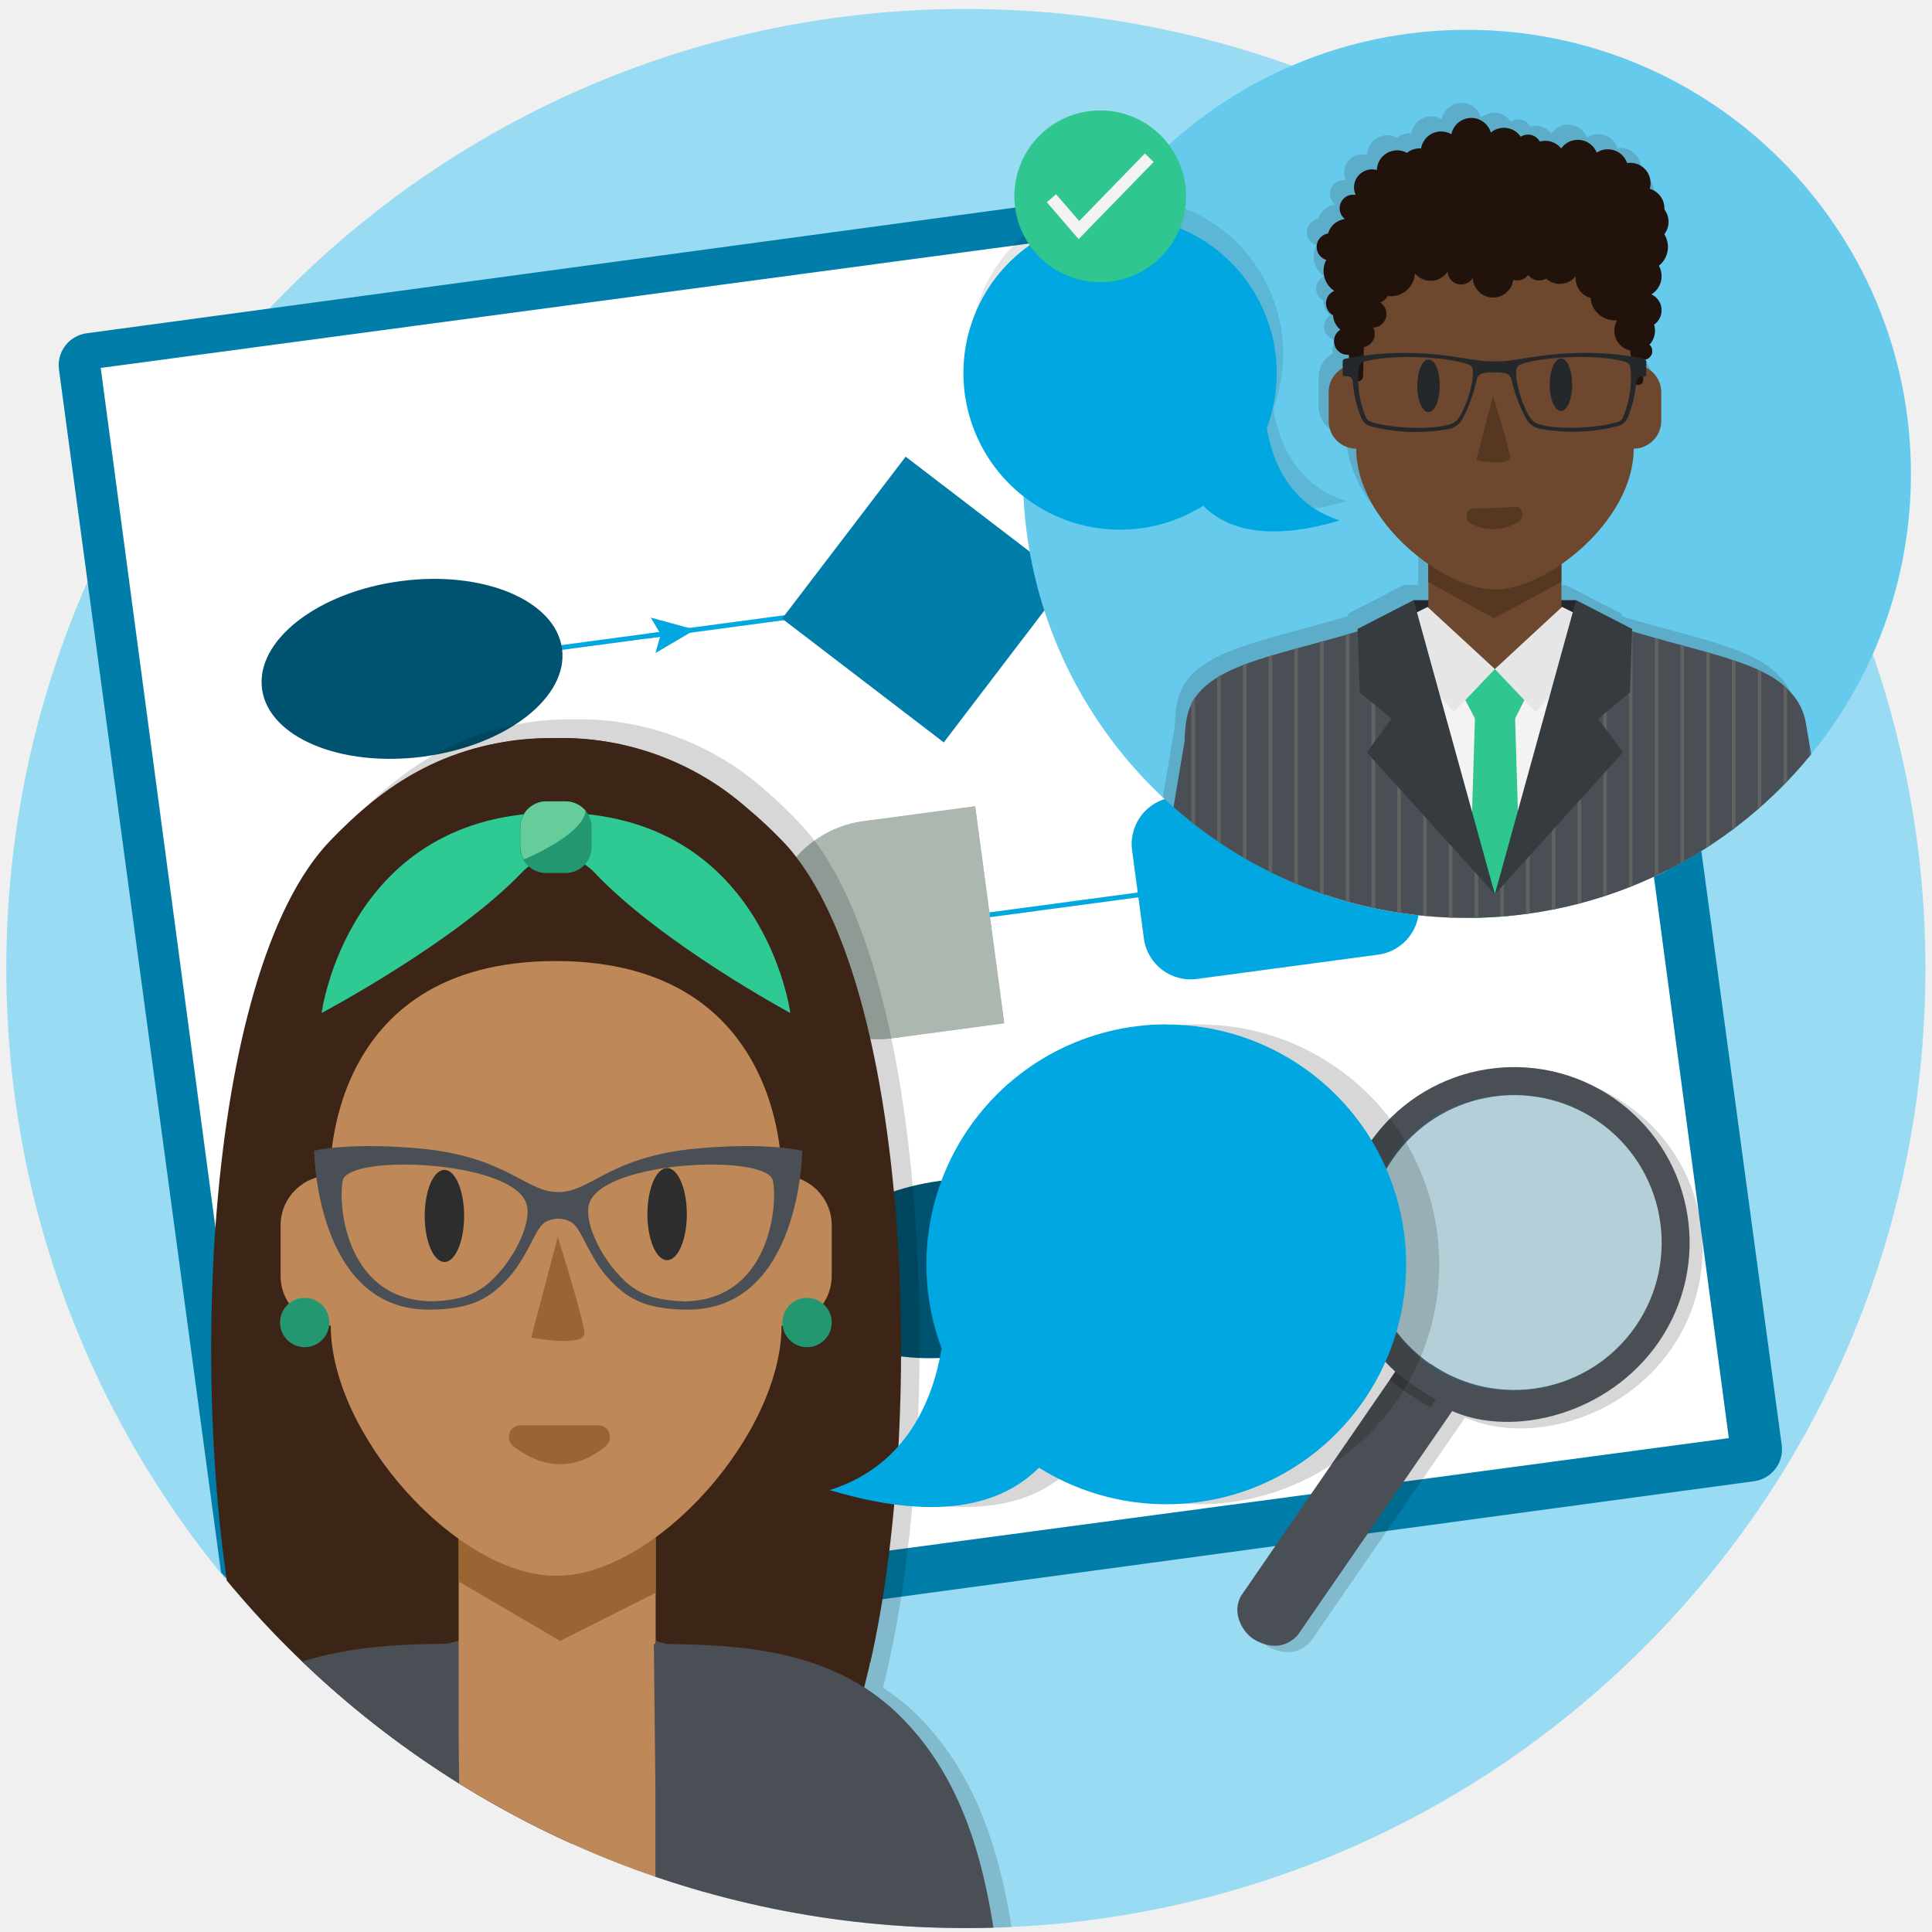
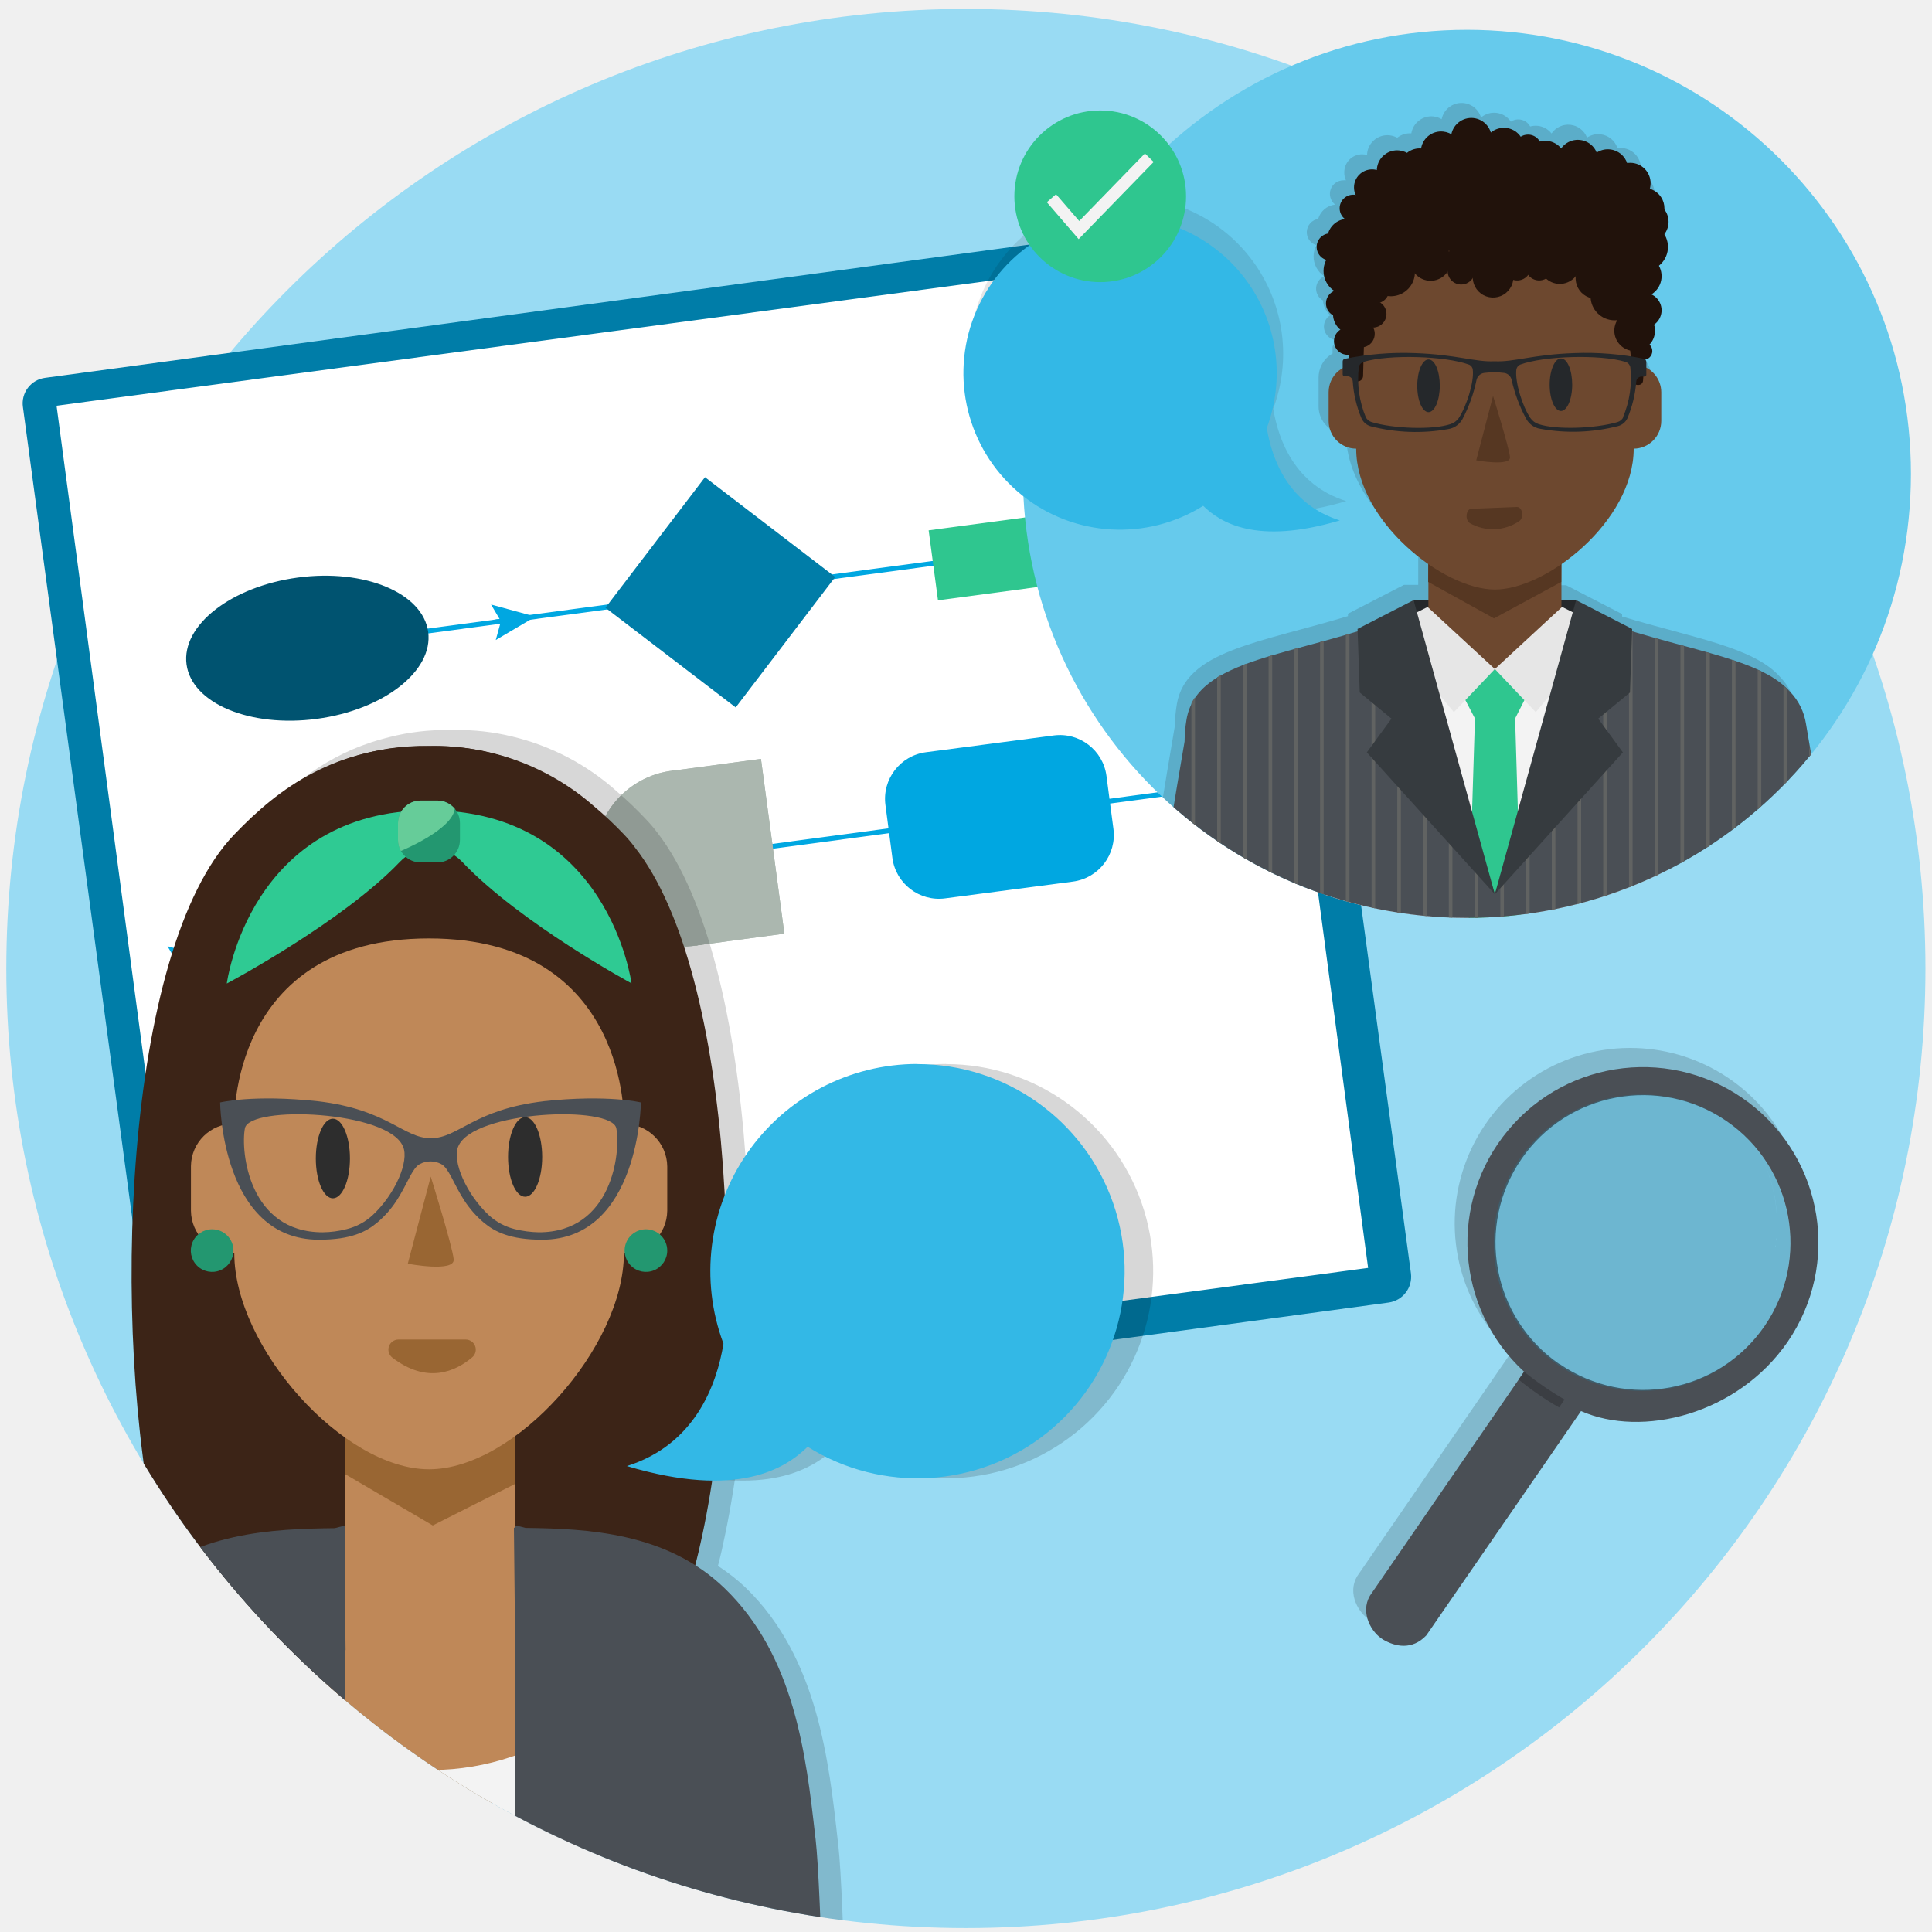
<svg xmlns="http://www.w3.org/2000/svg" viewBox="0 0 300 300">
  <defs>
-     <style>.cls-1{fill:#66caec;}.cls-2,.cls-6{fill:none;}.cls-3{fill:#99dbf3;}.cls-4{fill:#007da8;}.cls-5{fill:#fff;}.cls-6{stroke:#00a7e1;stroke-miterlimit:10;stroke-width:0.75px;}.cls-15,.cls-7{fill:#00a7e1;}.cls-8{fill:#abb7af;}.cls-9{fill:#2fc68f;}.cls-10{fill:#005370;}.cls-11,.cls-17{opacity:0.18;}.cls-12,.cls-15{opacity:0.16;}.cls-13{fill:#4a4f55;}.cls-14{fill:#3b3e43;}.cls-16{clip-path:url(#clip-path);}.cls-17,.cls-18{fill:#25282b;}.cls-19{fill:#6d482f;}.cls-20{fill:#563722;}.cls-21{fill:#f3f3f3;}.cls-22{fill:#e6e6e6;}.cls-23{clip-path:url(#clip-path-2);}.cls-24{fill:#616362;}.cls-25{fill:#363b3f;}.cls-26{fill:#21120b;}.cls-27{clip-path:url(#clip-path-3);}.cls-28{fill:#3c2417;}.cls-29{fill:#bf8858;}.cls-30{fill:#963;}.cls-31{fill:#239770;}.cls-32{fill:#2fca93;}.cls-33{fill:#2d2d2d;}.cls-34{fill:#6c9;}.cls-35{opacity:0.1;}</style>
+     <style>.cls-1{fill:#66caec;}.cls-2,.cls-7{fill:none;}.cls-3{opacity:0.18;}.cls-4{fill:#99dbf3;}.cls-5{fill:#007da8;}.cls-6{fill:#fff;}.cls-7{stroke:#00a7e1;stroke-miterlimit:10;stroke-width:0.75px;}.cls-15,.cls-8{fill:#00a7e1;}.cls-9{fill:#abb7af;}.cls-10{fill:#2fc68f;}.cls-11{fill:#005370;}.cls-12{opacity:0.16;}.cls-13{fill:#4a4f55;}.cls-14{fill:#3b3e43;}.cls-15{opacity:0.16;}.cls-16{clip-path:url(#clip-path);}.cls-17,.cls-18{fill:#25282b;}.cls-17{opacity:0.18;}.cls-19{fill:#6d482f;}.cls-20{fill:#563722;}.cls-21{fill:#f3f3f3;}.cls-22{fill:#e6e6e6;}.cls-23{clip-path:url(#clip-path-2);}.cls-24{fill:#616362;}.cls-25{fill:#363b3f;}.cls-26{fill:#21120b;}.cls-27{clip-path:url(#clip-path-3);}.cls-28{opacity:0.16;}.cls-29{fill:#3c2417;}.cls-30{fill:#bf8858;}.cls-31{fill:#963;}.cls-32{fill:#239770;}.cls-33{fill:#2fca93;}.cls-34{fill:#2d2d2d;}.cls-35{fill:#6c9;}.cls-36{fill:#33b8e6;}.cls-37{opacity:0.1;}</style>
    <clipPath id="clip-path">
      <circle id="slide6" class="cls-1" cx="227.78" cy="73.58" r="68.95" />
    </clipPath>
    <clipPath id="clip-path-2">
      <path class="cls-2" d="M285.56,145.31c-1.58-11.69-3.47-22.73-5.2-32.87a9.13,9.13,0,0,0-2.46-5c-4.91-5.59-17.54-6.5-31.42-11.72L232,138.87,217.61,95.74c-16.81,6.31-31.8,6.32-33.45,16a23.36,23.36,0,0,0-.3,3.4c-1.6,9.42-3.31,19.54-4.75,30.21H285.56" />
    </clipPath>
    <clipPath id="clip-path-3">
      <circle id="slide6-2" data-name="slide6" class="cls-2" cx="149.98" cy="150.39" r="149" />
    </clipPath>
  </defs>
  <g id="Slides">
    <g id="slide_6" data-name="slide 6">
-       <circle id="slide6-3" data-name="slide6" class="cls-3" cx="149.98" cy="150.39" r="149" />
+       <circle id="slide6-3" data-name="slide6" class="cls-4" cx="149.98" cy="150.39" r="149" />
      <g id="Layer_14" data-name="Layer 14">
-         <path class="cls-4" d="M272.4,230,49.51,260.17l-15.19-16L9.16,57.4a5,5,0,0,1,4.3-5.65L244,20.53a5,5,0,0,1,5.66,4.3l27,199.51A5,5,0,0,1,272.4,230Z" />
-         <polygon class="cls-5" points="268.45 223.31 42.58 253.56 41.73 252.68 15.64 57.13 242.22 26.77 268.45 223.31" />
+         <path class="cls-5" d="M215.62,202.26,36.07,226.57,23.84,213.72,3.56,63.22A4,4,0,0,1,7,58.67L192.77,33.52A4,4,0,0,1,197.32,37l21.77,160.72A4.05,4.05,0,0,1,215.62,202.26Z" />
+         <polygon class="cls-6" points="212.44 196.88 30.48 221.24 29.8 220.53 8.78 63 191.31 38.55 212.44 196.88" />
        <g id="Lines_and_arrows" data-name="Lines and arrows">
-           <line class="cls-6" x1="237.47" y1="80.17" x2="244.11" y2="129.93" />
-           <line class="cls-6" x1="40.22" y1="157.73" x2="47.38" y2="211.44" />
-           <line class="cls-6" x1="237.91" y1="83.49" x2="239.19" y2="93.09" />
-           <polygon class="cls-7" points="236.16 91.37 239.07 92.17 241.67 90.64 239.79 97.53 236.16 91.37" />
-           <line class="cls-6" x1="40.13" y1="158.54" x2="40.93" y2="164.52" />
-           <polygon class="cls-7" points="37.9 162.8 40.81 163.6 43.4 162.07 41.52 168.96 37.9 162.8" />
-           <line class="cls-6" x1="235.03" y1="131.15" x2="236.72" y2="130.92" />
-           <polygon class="cls-7" points="237.48 133.63 235.95 131.03 236.75 128.12 230.59 131.74 237.48 133.63" />
-           <line class="cls-6" x1="44.53" y1="106.26" x2="237.48" y2="80.42" />
-           <line class="cls-6" x1="100.32" y1="98.8" x2="103.51" y2="98.37" />
-           <polygon class="cls-7" points="101.79 101.4 102.59 98.49 101.05 95.9 107.94 97.78 101.79 101.4" />
-           <line class="cls-6" x1="39.91" y1="157.29" x2="244.35" y2="129.9" />
-           <line class="cls-6" x1="47.14" y1="211.49" x2="121.02" y2="201.59" />
-           <polygon class="cls-7" points="119.31 204.63 120.11 201.72 118.57 199.12 125.46 201 119.31 204.63" />
-           <line class="cls-6" x1="52.8" y1="210.73" x2="56.61" y2="210.22" />
-           <polygon class="cls-7" points="54.89 213.25 55.69 210.34 54.16 207.75 61.05 209.63 54.89 213.25" />
+           <line class="cls-7" x1="187.48" y1="81.56" x2="192.83" y2="121.65" />
+           <line class="cls-7" x1="28.58" y1="144.04" x2="34.36" y2="187.31" />
+           <line class="cls-7" x1="187.84" y1="84.24" x2="188.76" y2="91.11" />
+           <polygon class="cls-8" points="185.73 89.39 188.63 90.19 191.23 88.66 189.35 95.55 185.73 89.39" />
+           <line class="cls-7" x1="28.51" y1="144.7" x2="29.04" y2="148.65" />
+           <polygon class="cls-8" points="26.01 146.93 28.92 147.73 31.52 146.2 29.63 153.09 26.01 146.93" />
+           <polygon class="cls-8" points="188.83 124.99 187.3 122.4 188.1 119.49 181.94 123.11 188.83 124.99" />
+           <line class="cls-7" x1="32.06" y1="102.59" x2="187.49" y2="81.76" />
+           <line class="cls-7" x1="77" y1="96.57" x2="78.7" y2="96.34" />
+           <polygon class="cls-8" points="76.98 99.38 77.78 96.47 76.25 93.87 83.14 95.75 76.98 99.38" />
+           <line class="cls-7" x1="28.34" y1="143.69" x2="193.03" y2="121.63" />
+           <line class="cls-7" x1="34.16" y1="187.35" x2="92.82" y2="179.49" />
+           <polygon class="cls-8" points="91.1 182.53 91.9 179.62 90.36 177.02 97.25 178.9 91.1 182.53" />
+           <line class="cls-7" x1="38.72" y1="186.74" x2="40.93" y2="186.45" />
+           <polygon class="cls-8" points="39.2 189.48 40.01 186.57 38.47 183.97 45.36 185.85 39.2 189.48" />
        </g>
-         <rect class="cls-8" x="136.54" y="126.19" width="17.22" height="33.99" transform="translate(308.02 265.83) rotate(172.37)" />
-         <ellipse class="cls-8" cx="136.35" cy="144.36" rx="16.97" ry="17" />
-         <rect class="cls-8" x="136.54" y="126.19" width="17.22" height="33.99" transform="translate(308.02 265.83) rotate(172.37)" />
-         <ellipse class="cls-8" cx="136.35" cy="144.36" rx="16.97" ry="17" />
-         <polygon class="cls-9" points="230.78 81.48 209.95 70.38 210.91 77.51 183.74 81.15 185.54 94.64 212.71 91 213.56 97.39 230.78 81.48" />
-         <polygon class="cls-4" points="58.5 154.93 75.69 138.73 76.64 145.86 103.8 142.22 105.6 155.71 78.44 159.35 79.29 165.74 58.5 154.93" />
-         <polygon class="cls-4" points="146.55 115.28 121.44 96.06 140.63 70.91 165.73 90.13 146.55 115.28" />
-         <rect class="cls-7" x="176.52" y="121.8" width="43.04" height="28.45" rx="7.31" transform="translate(-16.31 27.5) rotate(-7.63)" />
-         <rect class="cls-7" x="66.39" y="191.71" width="43.04" height="28.45" rx="9.84" transform="translate(-26.56 13.49) rotate(-7.63)" />
-         <ellipse class="cls-10" cx="63.99" cy="103.86" rx="23.5" ry="13.74" transform="translate(-13.25 9.43) rotate(-7.64)" />
-         <ellipse class="cls-10" cx="148.56" cy="196.73" rx="23.5" ry="13.74" transform="matrix(0.99, -0.13, 0.13, 0.99, -24.85, 21.51)" />
+         <rect class="cls-9" x="106.18" y="118.64" width="13.87" height="27.38" transform="translate(242.79 248.47) rotate(172.37)" />
+         <ellipse class="cls-9" cx="106.02" cy="133.28" rx="13.67" ry="13.7" />
+         <rect class="cls-9" x="106.18" y="118.64" width="13.87" height="27.38" transform="translate(242.79 248.47) rotate(172.37)" />
+         <ellipse class="cls-9" cx="106.02" cy="133.28" rx="13.67" ry="13.7" />
+         <polygon class="cls-10" points="182.1 82.62 165.32 73.68 166.08 79.42 144.2 82.35 145.65 93.22 167.53 90.29 168.22 95.43 182.1 82.62" />
+         <polygon class="cls-5" points="43.31 141.79 57.16 128.74 57.92 134.48 79.81 131.55 81.26 142.42 59.37 145.35 60.06 150.5 43.31 141.79" />
+         <polygon class="cls-5" points="114.24 109.85 94.01 94.37 109.47 74.1 129.69 89.59 114.24 109.85" />
+         <rect class="cls-8" x="138.39" y="115.1" width="34.67" height="22.92" rx="7.31" transform="matrix(0.99, -0.13, 0.13, 0.99, -15.43, 21.8)" />
+         <rect class="cls-8" x="49.67" y="171.41" width="34.67" height="22.92" rx="9.84" transform="translate(-23.69 10.51) rotate(-7.63)" />
+         <ellipse class="cls-11" cx="47.73" cy="100.65" rx="18.93" ry="11.07" transform="translate(-12.96 7.24) rotate(-7.64)" />
      </g>
-       <path class="cls-12" d="M252.53,171.48A27.24,27.24,0,0,0,218.66,214l-23.95,34.8c-1.53,2.66.26,5.75,2.09,6.81s4.45,1.69,6.7-.69l24-34.8c9.44,4.17,24.28.59,32.08-10.74A27.24,27.24,0,0,0,252.53,171.48Zm7.39,24.13a22.62,22.62,0,0,0-.14-4.64,22.9,22.9,0,0,0-7.11-13.83A22.88,22.88,0,0,1,259.92,195.61Zm0,0c0,.33-.06.66-.1,1C259.86,196.32,259.9,196,259.92,195.66Zm-8-19.2c.22.18.42.37.63.56Zm7.59,22.23c0-.14.06-.27.08-.41C259.55,198.42,259.52,198.55,259.49,198.69Zm-.23,1,0-.12Zm.52-2.69c0,.23-.06.46-.1.69C259.72,197.45,259.75,197.22,259.78,197Z" />
+       <path class="cls-12" d="M275.26,195.68l0-.12,0,.12m.23-1c0-.07,0-.13,0-.2s0,.13,0,.2m.08-.41h0m.11-.6c0-.12,0-.23.05-.35,0,.11,0,.23-.05.35m.1-.69h0m0-.33c0-.14,0-.28.05-.41,0,.13,0,.27-.05.41m.1-1h0m0,0a22.62,22.62,0,0,0-.14-4.64,22.9,22.9,0,0,0-7.11-13.83,22.88,22.88,0,0,1,7.25,18.47m-7.69-18.87-.33-.28.33.28m-15.11-10.06A27.25,27.25,0,0,0,234.66,210l-23.95,34.8c-1.53,2.66.26,5.75,2.09,6.81a6.44,6.44,0,0,0,3.17,1,4.75,4.75,0,0,0,3.53-1.66l24-34.8a21.16,21.16,0,0,0,8.54,1.68,29.12,29.12,0,0,0,23.54-12.42,27.25,27.25,0,0,0-22.42-42.69" />
      <g id="Layer_18" data-name="Layer 18">
-         <path class="cls-13" d="M201.5,253.91l24-34.8c9.44,4.17,24.28.59,32.08-10.74A27.25,27.25,0,1,0,216.66,213l-23.95,34.8c-1.53,2.66.26,5.75,2.09,6.81s4.45,1.69,6.7-.69m20.61-42.12A22.9,22.9,0,1,1,254,205.91a22.89,22.89,0,0,1-31.84,5.88" />
-         <path class="cls-14" d="M216.66,213h0l-.84,1.23a46.2,46.2,0,0,0,6.28,4.32l.84-1.23a48.82,48.82,0,0,1-6.28-4.32" />
-         <circle class="cls-15" cx="234.96" cy="192.97" r="23.02" />
+         <path class="cls-13" d="M221.5,253.91l24-34.8c9.44,4.17,24.28.59,32.08-10.74A27.25,27.25,0,1,0,236.66,213l-23.95,34.8c-1.53,2.66.26,5.75,2.09,6.81s4.45,1.69,6.7-.69m20.61-42.12A22.9,22.9,0,1,1,274,205.91a22.89,22.89,0,0,1-31.84,5.88" />
+         <path class="cls-14" d="M236.66,213h0l-.84,1.23a46.2,46.2,0,0,0,6.28,4.32l.84-1.23a48.82,48.82,0,0,1-6.28-4.32" />
+         <circle class="cls-15" cx="254.96" cy="192.97" r="23.02" />
      </g>
      <g id="Layer_15" data-name="Layer 15">
        <circle id="slide6-4" data-name="slide6" class="cls-1" cx="227.78" cy="73.58" r="68.95" />
        <g class="cls-16">
-           <path class="cls-17" d="M276.43,105.14c-4.08-4.66-13.51-6.07-24.55-9.41v-.38l-8.69-4.48h-2.29V85.29c5.94-4.1,11.23-10.9,11.23-17.93a4.31,4.31,0,0,0,4.27-4.3V58.58a4.26,4.26,0,0,0-2.33-3.79v-1a.45.45,0,0,0-.12-.29,1.37,1.37,0,0,0,.63-2.34,3.15,3.15,0,0,0,.86-2.16,2.93,2.93,0,0,0-.16-.93,2.7,2.7,0,0,0-.42-4.7A3.27,3.27,0,0,0,256,39,3.71,3.71,0,0,0,257.49,36a3.66,3.66,0,0,0-.59-2,3.12,3.12,0,0,0,0-3.83A3.12,3.12,0,0,0,254.66,27a2.66,2.66,0,0,0,.12-.56A3.14,3.14,0,0,0,252,23a2.93,2.93,0,0,0-.84,0,3.15,3.15,0,0,0-2.67-2.15,3.1,3.1,0,0,0-2.06.52,3.13,3.13,0,0,0-5.51-.64,3.11,3.11,0,0,0-2.15-1.19,3.24,3.24,0,0,0-1.17.1,2.09,2.09,0,0,0-3-.75,3.13,3.13,0,0,0-4.63-.64,3.15,3.15,0,0,0-6.11.26,3.09,3.09,0,0,0-1.28-.43,3.16,3.16,0,0,0-3.43,2.63,3.17,3.17,0,0,0-2.19.68,3.24,3.24,0,0,0-1.21-.38,3.16,3.16,0,0,0-3.46,2.82,2.08,2.08,0,0,0,0,.25,2.74,2.74,0,0,0-.76-.12,2.78,2.78,0,0,0-2.79,2.79A2.75,2.75,0,0,0,209,28a1.72,1.72,0,0,0-.39,0,2.1,2.1,0,0,0-1.34,3.72.09.09,0,0,1,0,.05A3.13,3.13,0,0,0,204.68,34a2.09,2.09,0,0,0-.26,4.07,3.62,3.62,0,0,0-.45,1.73,3.73,3.73,0,0,0,1.66,3.1,2.1,2.1,0,0,0-.19,3.76,3.14,3.14,0,0,0,1.14,2.28,2.08,2.08,0,0,0-1,1.77,2.11,2.11,0,0,0,2.11,2.11l.18,0c0,.17.05.34.07.52l-.69.14a.42.42,0,0,0-.33.41v1a4.12,4.12,0,0,0-.66.46,4.29,4.29,0,0,0-1.51,3.27v4.48a4.29,4.29,0,0,0,4.27,4.3c0,7,5.28,13.81,11.2,17.91V88h0v2.82H218l-8.69,4.48v.37c-13.84,4.19-25.15,5.36-26.57,13.66a23.35,23.35,0,0,0-.31,3.4c-1.6,9.41-3.3,19.54-4.75,30.21H284.09c-1.58-11.69-3.47-22.73-5.2-32.88A9.07,9.07,0,0,0,276.43,105.14Z" />
+           <path class="cls-17" d="M276.43,105.14c-4.08-4.66-13.51-6.07-24.55-9.41v-.38l-8.69-4.48h-2.29V85.29c5.94-4.1,11.23-10.9,11.23-17.93a4.31,4.31,0,0,0,4.27-4.3V58.58a4.26,4.26,0,0,0-2.33-3.79v-1a.45.45,0,0,0-.12-.29,1.37,1.37,0,0,0,.63-2.34,3.15,3.15,0,0,0,.86-2.16,2.93,2.93,0,0,0-.16-.93,2.7,2.7,0,0,0-.42-4.7A3.27,3.27,0,0,0,256,39,3.71,3.71,0,0,0,257.49,36a3.66,3.66,0,0,0-.59-2,3.12,3.12,0,0,0,0-3.83A3.12,3.12,0,0,0,254.66,27a2.66,2.66,0,0,0,.12-.56A3.14,3.14,0,0,0,252,23a2.93,2.93,0,0,0-.84,0,3.15,3.15,0,0,0-2.67-2.15,3.1,3.1,0,0,0-2.06.52,3.13,3.13,0,0,0-5.51-.64,3.11,3.11,0,0,0-2.15-1.19,3.24,3.24,0,0,0-1.17.1,2.09,2.09,0,0,0-3-.75,3.13,3.13,0,0,0-4.63-.64,3.15,3.15,0,0,0-6.11.26,3.09,3.09,0,0,0-1.28-.43,3.16,3.16,0,0,0-3.43,2.63,3.17,3.17,0,0,0-2.19.68,3.24,3.24,0,0,0-1.21-.38,3.16,3.16,0,0,0-3.46,2.82v.25a2.74,2.74,0,0,0-.76-.12,2.78,2.78,0,0,0-2.79,2.79A2.75,2.75,0,0,0,209,28a1.72,1.72,0,0,0-.39,0,2.1,2.1,0,0,0-1.34,3.72v.05A3.13,3.13,0,0,0,204.68,34a2.09,2.09,0,0,0-.26,4.07,3.62,3.62,0,0,0-.45,1.73,3.73,3.73,0,0,0,1.66,3.1,2.1,2.1,0,0,0-.19,3.76,3.14,3.14,0,0,0,1.14,2.28,2.08,2.08,0,0,0-1,1.77,2.11,2.11,0,0,0,2.11,2.11l.18,0c0,.17.05.34.07.52l-.69.14a.42.42,0,0,0-.33.41v1a4.12,4.12,0,0,0-.66.46,4.29,4.29,0,0,0-1.51,3.27v4.48a4.29,4.29,0,0,0,4.27,4.3c0,7,5.28,13.81,11.2,17.91V88h0v2.82H218l-8.69,4.48v.37c-13.84,4.19-25.15,5.36-26.57,13.66a23.35,23.35,0,0,0-.31,3.4c-1.6,9.41-3.3,19.54-4.75,30.21H284.09c-1.58-11.69-3.47-22.73-5.2-32.88A9.07,9.07,0,0,0,276.43,105.14Z" />
          <rect class="cls-18" x="219.5" y="93.19" width="25.24" height="10.71" />
          <polygon class="cls-19" points="245.67 96.4 242.46 94.91 242.46 84.68 221.8 84.68 221.8 94.91 218.56 96.31 219.43 125.33 221.8 125.33 221.8 129.78 242.46 129.78 242.46 125.33 244.81 125.33 245.67 96.4" />
          <polygon class="cls-20" points="221.8 84.68 221.77 90.36 231.99 96.02 242.43 90.36 242.46 84.68 221.8 84.68" />
          <path class="cls-21" d="M258.8,145.3c.56-15.61-.13-44.28-12.25-48.84L246.13,98c-1.08,3.44-4.56,11.36-13.68,11.36-8.09,0-11.5-6.23-12.82-10l-.77-2.89c-12.13,4.56-13.27,33.23-13,48.84Z" />
-           <polygon class="cls-9" points="227.15 107.96 229.13 111.76 235.17 111.76 237.09 107.96 232.12 103.89 227.15 107.96" />
+           <polygon class="cls-10" points="227.15 107.96 229.13 111.76 235.17 111.76 237.09 107.96 232.12 103.89 227.15 107.96" />
          <polygon class="cls-22" points="232.12 103.89 238.47 110.58 249.33 97.62 242.56 94.24 240 96.6 232.12 103.89" />
          <polygon class="cls-22" points="221.68 94.25 232.12 103.89 225.76 110.58 214.91 97.61 221.68 94.25" />
-           <polygon class="cls-9" points="236.28 145.3 235.17 108.36 229.13 108.36 227.98 145.3 236.28 145.3" />
+           <polygon class="cls-10" points="236.28 145.3 235.17 108.36 229.13 108.36 227.98 145.3 236.28 145.3" />
          <path class="cls-13" d="M285.64,145.3c-1.58-11.69-3.47-22.73-5.2-32.87a9.23,9.23,0,0,0-2.46-5c-4.92-5.59-17.55-6.5-31.43-11.72l-14.43,43.13L217.68,95.73c-16.8,6.31-31.79,6.32-33.44,16a22.07,22.07,0,0,0-.3,3.41c-1.61,9.41-3.31,19.53-4.75,30.2H285.64Z" />
          <g class="cls-23">
            <rect class="cls-24" x="280.93" y="94.92" width="0.56" height="51.81" />
            <rect class="cls-24" x="276.94" y="94.92" width="0.56" height="51.81" />
            <rect class="cls-24" x="272.93" y="94.92" width="0.56" height="51.81" />
            <rect class="cls-24" x="268.93" y="94.92" width="0.56" height="51.81" />
            <rect class="cls-24" x="264.94" y="94.92" width="0.56" height="51.81" />
            <rect class="cls-24" x="260.94" y="94.92" width="0.56" height="51.81" />
            <rect class="cls-24" x="256.95" y="94.92" width="0.56" height="51.81" />
            <rect class="cls-24" x="252.95" y="94.92" width="0.56" height="51.81" />
            <rect class="cls-24" x="248.95" y="94.92" width="0.56" height="51.81" />
            <rect class="cls-24" x="244.96" y="94.92" width="0.56" height="51.81" />
            <rect class="cls-24" x="240.96" y="94.92" width="0.56" height="51.81" />
            <rect class="cls-24" x="236.96" y="94.92" width="0.56" height="51.81" />
            <rect class="cls-24" x="232.97" y="94.92" width="0.56" height="51.81" />
            <rect class="cls-24" x="228.97" y="94.92" width="0.56" height="51.81" />
            <rect class="cls-24" x="224.97" y="94.92" width="0.56" height="51.81" />
            <rect class="cls-24" x="220.97" y="94.92" width="0.56" height="51.81" />
            <rect class="cls-24" x="216.97" y="94.92" width="0.56" height="51.81" />
            <rect class="cls-24" x="212.98" y="94.92" width="0.56" height="51.81" />
            <rect class="cls-24" x="208.98" y="94.92" width="0.56" height="51.81" />
            <rect class="cls-24" x="204.98" y="94.92" width="0.56" height="51.81" />
            <rect class="cls-24" x="200.99" y="94.92" width="0.56" height="51.81" />
            <rect class="cls-24" x="196.99" y="94.92" width="0.56" height="51.81" />
            <rect class="cls-24" x="193" y="94.92" width="0.56" height="51.81" />
            <rect class="cls-24" x="189" y="94.92" width="0.56" height="51.81" />
            <rect class="cls-24" x="185" y="94.92" width="0.56" height="51.81" />
            <rect class="cls-24" x="181" y="94.92" width="0.56" height="51.81" />
          </g>
          <polygon class="cls-25" points="253.44 97.66 253.1 107.53 248.17 111.59 252 116.83 232.12 138.86 244.74 93.19 253.44 97.66" />
          <polygon class="cls-25" points="210.8 97.66 211.14 107.53 216.07 111.59 212.24 116.83 232.12 138.86 219.5 93.19 210.8 97.66" />
          <path class="cls-19" d="M254.66,56.73l.7-9.09c0-11.88-11.36-21.51-23.23-21.51s-23.24,9.63-23.24,21.51l.7,9.08a4.44,4.44,0,0,0-1.77.9,4.31,4.31,0,0,0-1.51,3.28v4.47a4.3,4.3,0,0,0,4.28,4.3c0,11.23,13.48,21.87,21.54,21.87s21.55-10.64,21.55-21.87a4.31,4.31,0,0,0,4.28-4.3V60.9a4.31,4.31,0,0,0-3.28-4.17Z" />
          <path class="cls-18" d="M221.82,55.82c1,0,1.75,1.83,1.75,4.08S222.78,64,221.82,64s-1.75-1.82-1.75-4.08S220.85,55.82,221.82,55.82Z" />
          <path class="cls-18" d="M242.38,55.66c1,0,1.75,1.83,1.75,4.08s-.79,4.08-1.75,4.08-1.75-1.83-1.75-4.08S241.42,55.66,242.38,55.66Z" />
          <path class="cls-20" d="M231.84,61.48l-2.61,10s5.39,1,5.24-.51-2.62-9.46-2.62-9.46Z" />
          <path class="cls-20" d="M228.5,79l7.05-.28c.88,0,1.14,1.69.34,2.21a7.28,7.28,0,0,1-7.62.32C227.44,80.8,227.61,79,228.5,79Z" />
          <path class="cls-26" d="M212.24,32.34a2.11,2.11,0,1,1-2.11-2.11A2.1,2.1,0,0,1,212.24,32.34Z" />
          <path class="cls-26" d="M215.85,29.1a2.8,2.8,0,1,1-2.8-2.8A2.79,2.79,0,0,1,215.85,29.1Z" />
          <path class="cls-26" d="M208.67,38.33a2.11,2.11,0,1,1-2.1-2.1A2.1,2.1,0,0,1,208.67,38.33Z" />
          <path class="cls-26" d="M212.24,48.1A2.11,2.11,0,1,1,210.13,46,2.11,2.11,0,0,1,212.24,48.1Z" />
          <path class="cls-26" d="M215.71,45a2.11,2.11,0,1,1-2.11-2.11A2.1,2.1,0,0,1,215.71,45Z" />
          <path class="cls-26" d="M253.67,29.23a2.11,2.11,0,1,1-2.11-2.11A2.1,2.1,0,0,1,253.67,29.23Z" />
          <path class="cls-26" d="M232.67,25.49a2.11,2.11,0,1,1-2.1-2.1A2.1,2.1,0,0,1,232.67,25.49Z" />
          <path class="cls-26" d="M233.52,41.85A2.11,2.11,0,1,1,236,43.51,2.11,2.11,0,0,1,233.52,41.85Z" />
          <path class="cls-26" d="M218.06,27.74a2.11,2.11,0,1,1,2.95.46A2.12,2.12,0,0,1,218.06,27.74Z" />
          <path class="cls-26" d="M232.39,23.58a2.11,2.11,0,1,1-2.11-2.11A2.1,2.1,0,0,1,232.39,23.58Z" />
          <path class="cls-26" d="M241.11,41.43a2.11,2.11,0,1,1-2.1-2.1A2.1,2.1,0,0,1,241.11,41.43Z" />
          <path class="cls-26" d="M229,42.07a2.11,2.11,0,1,1-2.1-2.11A2.1,2.1,0,0,1,229,42.07Z" />
          <path class="cls-26" d="M251.44,28.44a2.11,2.11,0,1,1-2.1-2.1A2.1,2.1,0,0,1,251.44,28.44Z" />
          <path class="cls-26" d="M222.18,29.23a2.11,2.11,0,1,1-2.1-2.11A2.1,2.1,0,0,1,222.18,29.23Z" />
          <path class="cls-26" d="M212.24,40.77a2.11,2.11,0,1,1-2.11-2.11A2.11,2.11,0,0,1,212.24,40.77Z" />
          <path class="cls-26" d="M210.12,47.1A2.11,2.11,0,1,1,208,45,2.1,2.1,0,0,1,210.12,47.1Z" />
          <circle class="cls-26" cx="209.25" cy="52.98" r="2.11" />
          <path class="cls-26" d="M215.29,48.76a2.11,2.11,0,1,1-2.1-2.11A2.1,2.1,0,0,1,215.29,48.76Z" />
          <path class="cls-26" d="M213.47,51.83a2.11,2.11,0,1,1-2.1-2.1A2.1,2.1,0,0,1,213.47,51.83Z" />
          <circle class="cls-26" cx="255.2" cy="54.51" r="1.37" />
          <path class="cls-26" d="M257.4,34.6a2.11,2.11,0,1,1-2.11-2.11A2.1,2.1,0,0,1,257.4,34.6Z" />
          <path class="cls-26" d="M212.24,45a2.11,2.11,0,1,1-2.11-2.11A2.1,2.1,0,0,1,212.24,45Z" />
          <path class="cls-26" d="M239.37,23a2.11,2.11,0,1,1-2.11-2.1A2.1,2.1,0,0,1,239.37,23Z" />
          <circle class="cls-26" cx="209.25" cy="42.07" r="3.73" />
          <path class="cls-26" d="M216,35.41a3.74,3.74,0,1,1-3.73-3.74A3.73,3.73,0,0,1,216,35.41Z" />
          <path class="cls-26" d="M259,38.33a3.74,3.74,0,1,1-3.74-3.73A3.75,3.75,0,0,1,259,38.33Z" />
          <circle class="cls-26" cx="255.29" cy="48.18" r="2.72" />
          <path class="cls-26" d="M254.46,46a3.74,3.74,0,1,1-3.73-3.74A3.73,3.73,0,0,1,254.46,46Z" />
          <circle class="cls-26" cx="251.56" cy="32.96" r="3.73" />
          <circle class="cls-26" cx="245.94" cy="29.23" r="3.73" />
          <path class="cls-26" d="M220.65,30.23a3.73,3.73,0,1,1-3.73-3.73A3.74,3.74,0,0,1,220.65,30.23Z" />
          <circle class="cls-26" cx="224.39" cy="28.6" r="3.73" />
          <circle class="cls-26" cx="254.68" cy="42.88" r="3.33" />
          <circle class="cls-26" cx="253.83" cy="51.35" r="3.16" />
          <path class="cls-26" d="M219.71,42.25A3.74,3.74,0,1,1,216,38.52,3.75,3.75,0,0,1,219.71,42.25Z" />
          <circle class="cls-26" cx="237.26" cy="37.7" r="3.73" />
          <path class="cls-26" d="M236,23.4a3.73,3.73,0,1,1-4.1,3.34A3.73,3.73,0,0,1,236,23.4Z" />
          <path class="cls-26" d="M213.5,29.2A3.16,3.16,0,1,1,210,32,3.15,3.15,0,0,1,213.5,29.2Z" />
          <path class="cls-26" d="M209.58,34a3.16,3.16,0,1,1-3.47,2.82A3.16,3.16,0,0,1,209.58,34Z" />
          <path class="cls-26" d="M210.45,45.62A3.16,3.16,0,1,1,207,48.44,3.16,3.16,0,0,1,210.45,45.62Z" />
          <path class="cls-26" d="M222.5,37.3A3.16,3.16,0,1,1,219,40.11,3.15,3.15,0,0,1,222.5,37.3Z" />
          <path class="cls-26" d="M224.1,20.43a3.16,3.16,0,1,1-3.46,2.81A3.14,3.14,0,0,1,224.1,20.43Z" />
          <path class="cls-26" d="M217.27,23.36a3.16,3.16,0,1,1-3.46,2.81A3.15,3.15,0,0,1,217.27,23.36Z" />
          <path class="cls-26" d="M220.79,23.06a3.16,3.16,0,1,1-3.47,2.81A3.14,3.14,0,0,1,220.79,23.06Z" />
          <path class="cls-26" d="M227.2,22.35a3.16,3.16,0,1,1-3.46,2.82A3.16,3.16,0,0,1,227.2,22.35Z" />
          <path class="cls-26" d="M255.61,29.2A3.16,3.16,0,1,1,252.15,32,3.16,3.16,0,0,1,255.61,29.2Z" />
          <path class="cls-26" d="M240.27,21.88a3.16,3.16,0,1,1-3.46,2.82A3.16,3.16,0,0,1,240.27,21.88Z" />
          <path class="cls-26" d="M253.5,25.3A3.16,3.16,0,1,1,250,28.12,3.16,3.16,0,0,1,253.5,25.3Z" />
          <path class="cls-26" d="M250,23.2A3.16,3.16,0,1,1,246.53,26,3.14,3.14,0,0,1,250,23.2Z" />
          <path class="cls-26" d="M233.85,19.86a3.16,3.16,0,1,1-3.47,2.82A3.16,3.16,0,0,1,233.85,19.86Z" />
          <path class="cls-26" d="M228.79,18.33a3.16,3.16,0,1,1-3.47,2.82A3.16,3.16,0,0,1,228.79,18.33Z" />
          <path class="cls-26" d="M245.33,21.73a3.16,3.16,0,1,1-3.47,2.82A3.15,3.15,0,0,1,245.33,21.73Z" />
          <path class="cls-26" d="M256.26,31.3a3.16,3.16,0,1,1-3.47,2.82A3.17,3.17,0,0,1,256.26,31.3Z" />
          <path class="cls-26" d="M228.49,36.34A3.16,3.16,0,1,1,225,39.16,3.16,3.16,0,0,1,228.49,36.34Z" />
          <path class="cls-26" d="M232.16,39.9a3.16,3.16,0,1,1-3.46,2.81A3.15,3.15,0,0,1,232.16,39.9Z" />
          <path class="cls-26" d="M233,35.19A3.16,3.16,0,1,1,229.53,38,3.16,3.16,0,0,1,233,35.19Z" />
          <path class="cls-26" d="M242.53,37.78a3.16,3.16,0,1,1-3.47,2.81A3.14,3.14,0,0,1,242.53,37.78Z" />
          <path class="cls-26" d="M248.14,40.08a3.16,3.16,0,1,1-3.46,2.81A3.14,3.14,0,0,1,248.14,40.08Z" />
          <path class="cls-26" d="M242.7,25.3a3.16,3.16,0,1,1-3.46,2.82A3.16,3.16,0,0,1,242.7,25.3Z" />
          <path class="cls-26" d="M232.41,24.55c-23,0-25.31,17.62-22.45,34a.86.86,0,0,0,1.7-.17c.25-6.45-.39-15,5.9-16.86,6-1.78,11.4-4.51,14.86-4.54s6.33,2.27,13.65,4.54c6.26,1.94,7.13,11,7.37,17.42,0,1,1.62,1.17,1.69.17,1.17-15.32,2.81-34.59-22.72-34.59Z" />
          <path class="cls-18" d="M255.33,55.72a44.8,44.8,0,0,0-10.87-.89c-6.48.22-9.35,1.42-12.39,1.27-3,.15-5.91-1.05-12.39-1.27a45.48,45.48,0,0,0-10.87.89.41.41,0,0,0-.32.41v2a.29.29,0,0,0,.28.29h.44a.84.84,0,0,1,.84.75A17.74,17.74,0,0,0,211.43,65a2.22,2.22,0,0,0,1.44,1.2,28.22,28.22,0,0,0,12,.43,3,3,0,0,0,.77-.22,3.15,3.15,0,0,0,1.44-1.31,23,23,0,0,0,2.2-6.13,1.4,1.4,0,0,1,1.18-1.06,12.06,12.06,0,0,1,3.1,0,1.37,1.37,0,0,1,1.16,1.06A23.32,23.32,0,0,0,237,65.06a3.13,3.13,0,0,0,1.43,1.31,3,3,0,0,0,.78.22,28.21,28.21,0,0,0,12.05-.43,2.24,2.24,0,0,0,1.44-1.2,18.27,18.27,0,0,0,1.38-5.74.84.84,0,0,1,.83-.75h.44a.28.28,0,0,0,.29-.29v-2a.42.42,0,0,0-.33-.41Zm-28.8,9.18a2.49,2.49,0,0,1-1.28.95c-2.76.93-8.89.72-12.27-.31a1.59,1.59,0,0,1-.88-.71A15.52,15.52,0,0,1,211,57a1.08,1.08,0,0,1,.75-.81c4-1.2,12.66-.91,16.33.42a.94.94,0,0,1,.61.77c.25,1.92-1,5.77-2.17,7.52Zm25.52-.07a1.53,1.53,0,0,1-.88.71c-3.39,1-9.52,1.24-12.27.31a2.46,2.46,0,0,1-1.27-.95c-1.21-1.75-2.42-5.61-2.17-7.53a1,1,0,0,1,.61-.76c3.66-1.34,12.34-1.62,16.33-.42a1.1,1.1,0,0,1,.75.81A15.48,15.48,0,0,1,252,64.83Z" />
        </g>
      </g>
      <g id="Layer_16" data-name="Layer 16">
        <g class="cls-27">
-           <path class="cls-12" d="M158.77,312.4l-.08-.66C157.06,297,155,278.65,142.3,266.2a33.15,33.15,0,0,0-5.19-4.12c.24-.92.47-1.87.7-2.84.07-.32.14-.62.2-1h0c8.48-38.06,6.34-104.56-11.76-128a26.49,26.49,0,0,0-2-2.33,68.82,68.82,0,0,0-5.37-5.15,43.4,43.4,0,0,0-18.84-9.87,40.66,40.66,0,0,0-10.31-1.18l-.52,0-.42,0A41.1,41.1,0,0,0,78,113c-.3.07-.59.16-.88.24l-.64.17c-9.57,2.71-16.42,8.35-22.27,14.54-19.89,21-22.5,90.93-13.72,130.37,0,.33.13.63.21.95.22,1,.45,1.92.68,2.84a33,33,0,0,0-5.19,4.12C23.48,278.65,21.44,297,19.81,311.74l-.08.66c-.51,4.58-1,16.29-1.38,30.67h141.8C159.75,328.69,159.28,317,158.77,312.4Z" />
-           <path class="cls-28" d="M135.08,258.23c-.06.35-.13.65-.21,1-.76,3.27-1.62,6.32-2.54,9.09-1.61,4.79-3.31,8.75-5.49,11.72a16,16,0,0,1-3.39,3.51,14.68,14.68,0,0,1-9.13,2.77h-56a14.58,14.58,0,0,1-9.44-3A16.63,16.63,0,0,1,45.81,280c-2.18-3-3.88-6.93-5.49-11.72-.93-2.78-1.79-5.82-2.54-9.09-.08-.31-.16-.61-.21-.93-8.78-38.64-6.17-107.11,13.72-127.74,8.17-8.47,18.25-15.91,35-15.91A43.53,43.53,0,0,1,116,125.46a66.06,66.06,0,0,1,5.38,5,26,26,0,0,1,2,2.28c18.1,23,20.24,88.14,11.76,125.43Z" />
-           <polygon class="cls-29" points="109.45 257.97 101.81 254.8 101.81 235.3 71.22 235.3 71.22 254.8 63.56 257.97 71.22 304.72 101.81 304.72 109.45 257.97" />
-           <polygon class="cls-30" points="71.22 235.42 71.22 245.57 86.98 254.8 101.81 247.32 101.81 235.42 71.22 235.42" />
-           <path class="cls-21" d="M117.15,341.32V291l-16,5.44a45,45,0,0,1-28.44.18L55.48,291v50.36h61.67Z" />
-           <path class="cls-13" d="M71.22,269.9V254.8c-.64.12-1.25.29-1.86.44-11,.13-25.56.67-36.09,10.77-12.72,12.2-14.76,30.18-16.4,44.62l-.07.65c-.51,4.48-1,16-1.38,30h55.8V277.25h.08Z" />
-           <path class="cls-13" d="M101.77,277.25h0v64.07h55.41c-.41-14.09-.87-25.56-1.38-30l-.08-.65c-1.63-14.44-3.67-32.42-16.39-44.62-10.4-10-24.72-10.62-35.69-10.77-.63-.15-1.24-.32-1.89-.44v.42h-.22" />
-           <path class="cls-29" d="M121.36,182.54v-15.9c0-16.89-19.57-38.25-35-38.25s-35,21.34-35,38.25v15.9a7.73,7.73,0,0,0-7.79,7.65v8a7.72,7.72,0,0,0,7.79,7.64c0,16.89,19.56,38.86,35,38.86s35-22,35-38.86a7.72,7.72,0,0,0,7.79-7.64v-8a7.73,7.73,0,0,0-7.79-7.65Z" />
-           <path class="cls-28" d="M132.47,155.24c-6.88-28.37-27-41.08-46.18-40.61-19.17-.48-39.3,12.23-46.18,40.61-6,24.89.12-9.6,11.17,27.3,0,0-1.16-33.31,35-33.31s35.08,33.31,35.08,33.31c11-36.88,17.15-2.41,11.11-27.3Z" />
-           <path class="cls-31" d="M129.15,205.36a3.83,3.83,0,1,1-3.83-3.83A3.83,3.83,0,0,1,129.15,205.36Z" />
-           <path class="cls-31" d="M51.14,205.36a3.83,3.83,0,1,1-3.83-3.83A3.83,3.83,0,0,1,51.14,205.36Z" />
-           <path class="cls-32" d="M49.94,157.3S54,126.18,86.33,126.18s36.39,31.12,36.39,31.12-20-10.76-30.46-21.86a7.72,7.72,0,0,0-11.19,0C70.75,146.27,49.94,157.3,49.94,157.3Z" />
-           <rect class="cls-31" x="80.74" y="124.43" width="11.13" height="11.13" rx="4.05" />
-           <ellipse class="cls-33" cx="69.01" cy="188.81" rx="3.06" ry="7.15" />
-           <ellipse class="cls-33" cx="103.59" cy="188.53" rx="3.06" ry="7.15" />
-           <path class="cls-30" d="M86.62,192l-4.13,15.7s8.49,1.61,8.26-.79S86.6,192,86.6,192Z" />
-           <path class="cls-30" d="M80.81,221.31H92.9a1.83,1.83,0,0,1,1.17,3.23c-3,2.51-8.1,4.85-14.4,0A1.82,1.82,0,0,1,80.81,221.31Z" />
-           <path class="cls-34" d="M81.26,133.49s9.26-3.78,9.67-7.59a4.12,4.12,0,0,0-3.12-1.47h-3a4.08,4.08,0,0,0-4,4v3a4,4,0,0,0,.52,2Z" />
-           <path class="cls-13" d="M107,178.46c-12.62,1.47-15.36,6.65-20.32,6.65s-7.7-5.17-20.32-6.65c-11.72-1.24-17.58.22-17.58.22s.24,24.68,17.78,24.68c5.77,0,8.51-1.42,10.51-3.1a17.75,17.75,0,0,0,3.53-4c2-3,2.77-5.78,4.15-6.53a4,4,0,0,1,3.86,0c1.38.74,2.2,3.53,4.15,6.53a18,18,0,0,0,3.53,4c2,1.68,4.74,3.1,10.51,3.1,17.53,0,17.78-24.68,17.78-24.68s-5.86-1.46-17.58-.22ZM76.15,199a10.71,10.71,0,0,1-4.59,2.49,18.85,18.85,0,0,1-4.35.57c-13.26,0-14.78-14.52-14-18.71s25.77-3.19,28.43,3.29C82.79,189.24,80.27,195.17,76.15,199Zm29.9,3.06a19.84,19.84,0,0,1-4.35-.57A10.77,10.77,0,0,1,97.11,199c-4.12-3.85-6.64-9.79-5.52-12.36,2.66-6.48,27.61-7.48,28.43-3.29S119.31,202.08,106.05,202.08Z" />
+           <path class="cls-28" d="M130.18,286.59l-.07-.57c-1.41-12.72-3.17-28.56-14.15-39.32a29,29,0,0,0-4.48-3.55c.21-.8.41-1.61.6-2.45.07-.28.12-.54.18-.85h0c7.32-32.85,5.47-90.27-10.16-110.52a22.41,22.41,0,0,0-1.69-2,57.43,57.43,0,0,0-4.64-4.45,37.28,37.28,0,0,0-16.26-8.52,35.06,35.06,0,0,0-8.9-1H69.8a35.3,35.3,0,0,0-9.34,1.1l-.76.2-.55.15C50.88,117.11,45,122,39.92,127.32,22.75,145.5,20.5,205.83,28.07,239.88c.05.28.11.54.18.82.19.84.39,1.65.59,2.45a29,29,0,0,0-4.48,3.55c-11,10.76-12.74,26.6-14.15,39.32l-.07.57c-.44,4-.84,14.06-1.19,26.48H131.37C131,300.65,130.62,290.54,130.18,286.59Z" />
+           <path class="cls-29" d="M108.73,239.82c-.06.31-.11.56-.18.83-.66,2.83-1.4,5.46-2.2,7.85a37.62,37.62,0,0,1-4.74,10.12,13.64,13.64,0,0,1-2.93,3,12.59,12.59,0,0,1-7.87,2.4H42.46a12.53,12.53,0,0,1-8.14-2.61,14.08,14.08,0,0,1-2.66-2.82,37.62,37.62,0,0,1-4.74-10.12c-.81-2.4-1.55-5-2.2-7.85-.07-.27-.13-.52-.18-.8C17,206.49,19.22,147.38,36.39,129.57c7-7.31,15.76-13.73,30.24-13.73a37.57,37.57,0,0,1,25.61,9.36,56.38,56.38,0,0,1,4.64,4.36,22,22,0,0,1,1.69,2c15.63,19.84,17.48,76.09,10.16,108.28Z" />
+           <polygon class="cls-30" points="86.6 239.6 80 236.87 80 220.03 53.59 220.03 53.59 236.87 46.98 239.6 53.59 279.96 80 279.96 86.6 239.6" />
+           <polygon class="cls-31" points="53.59 220.13 53.59 228.9 67.2 236.87 80 230.41 80 220.13 53.59 220.13" />
+           <path class="cls-21" d="M93.25,311.56V268.08l-13.8,4.7a38.86,38.86,0,0,1-24.56.15L40,268.08v43.48H93.25Z" />
+           <path class="cls-13" d="M53.59,249.9v-13c-.55.11-1.07.25-1.6.39-9.52.11-22.07.57-31.16,9.29-11,10.53-12.74,26.06-14.15,38.52l-.07.56c-.44,3.87-.84,13.78-1.19,25.94H53.59V256.24h.07Z" />
+           <path class="cls-13" d="M80,256.24h0v55.32h47.84c-.35-12.16-.75-22.07-1.19-25.94l-.07-.56c-1.41-12.46-3.17-28-14.15-38.52-9-8.62-21.34-9.17-30.82-9.29-.53-.14-1.06-.28-1.62-.39v.36H79.8" />
+           <path class="cls-30" d="M96.88,174.48V160.75c0-14.58-16.89-33-30.25-33s-30.25,18.43-30.25,33v13.73a6.67,6.67,0,0,0-6.73,6.6V188a6.67,6.67,0,0,0,6.73,6.6c0,14.59,16.89,33.55,30.25,33.55s30.25-18.95,30.25-33.55a6.67,6.67,0,0,0,6.73-6.6v-6.87a6.67,6.67,0,0,0-6.73-6.6Z" />
+           <path class="cls-29" d="M106.47,150.91c-5.94-24.49-23.31-35.47-39.86-35.06-16.56-.42-33.93,10.56-39.87,35.06-5.21,21.48.1-8.29,9.64,23.57,0,0-1-28.76,30.23-28.76s30.28,28.76,30.28,28.76c9.54-31.84,14.81-2.09,9.6-23.57Z" />
+           <path class="cls-32" d="M103.61,194.18a3.31,3.31,0,1,1-3.31-3.3A3.31,3.31,0,0,1,103.61,194.18Z" />
+           <path class="cls-32" d="M36.25,194.18a3.31,3.31,0,1,1-3.3-3.3A3.31,3.31,0,0,1,36.25,194.18Z" />
+           <path class="cls-33" d="M35.22,152.69s3.51-26.87,31.42-26.87,31.42,26.87,31.42,26.87-17.23-9.29-26.3-18.87a6.67,6.67,0,0,0-9.66,0c-8.91,9.37-26.88,18.9-26.88,18.9Z" />
+           <rect class="cls-32" x="61.81" y="124.31" width="9.61" height="9.61" rx="3.5" />
+           <ellipse class="cls-34" cx="51.69" cy="179.89" rx="2.65" ry="6.18" />
+           <ellipse class="cls-34" cx="81.54" cy="179.65" rx="2.65" ry="6.18" />
+           <path class="cls-31" d="M66.89,182.68l-3.57,13.55s7.33,1.39,7.13-.68-3.57-12.87-3.57-12.87Z" />
+           <path class="cls-31" d="M61.87,208H72.31a1.57,1.57,0,0,1,1,2.78c-2.59,2.18-7,4.2-12.43,0A1.57,1.57,0,0,1,61.87,208Z" />
+           <path class="cls-35" d="M62.26,132.13s8-3.26,8.35-6.55a3.53,3.53,0,0,0-2.69-1.27H65.3a3.53,3.53,0,0,0-3.5,3.5v2.62a3.43,3.43,0,0,0,.45,1.72Z" />
+           <path class="cls-13" d="M84.44,171c-10.9,1.27-13.26,5.74-17.54,5.74s-6.65-4.46-17.54-5.74c-10.12-1.08-15.18.19-15.18.19s.2,21.31,15.35,21.31c5,0,7.35-1.24,9.07-2.68a15.55,15.55,0,0,0,3-3.42c1.68-2.59,2.39-5,3.58-5.64a3.53,3.53,0,0,1,3.34,0c1.19.64,1.89,3.05,3.57,5.64a15.81,15.81,0,0,0,3,3.42c1.73,1.44,4.09,2.68,9.08,2.68,15.13,0,15.35-21.31,15.35-21.31s-5.06-1.27-15.18-.19ZM57.85,188.7a9.13,9.13,0,0,1-4,2.15,15.5,15.5,0,0,1-3.76.5c-11.44,0-12.75-12.53-12.06-16.15s22.25-2.76,24.55,2.83C63.58,180.26,61.41,185.38,57.85,188.7Zm25.82,2.65a17,17,0,0,1-3.76-.5,9.23,9.23,0,0,1-4-2.15c-3.55-3.32-5.72-8.45-4.76-10.67,2.3-5.59,23.84-6.45,24.55-2.83S95.11,191.35,83.67,191.35Z" />
        </g>
      </g>
-       <path class="cls-12" d="M186.25,159.06a37.27,37.27,0,0,0-34.89,50.32c-1.23,7.49-5.16,18.16-17.38,22,20,6,28.56.4,32.51-3.47a37.25,37.25,0,1,0,19.76-68.83Z" />
-       <path class="cls-7" d="M181.1,159.06a37.27,37.27,0,0,0-34.89,50.32c-1.23,7.49-5.16,18.16-17.38,22,20,6,28.56.4,32.51-3.47a37.25,37.25,0,1,0,19.76-68.83Z" />
-       <path class="cls-35" d="M174.93,30.61a24.33,24.33,0,0,1,22.78,32.85c.8,4.89,3.36,11.85,11.34,14.35-13.06,3.9-18.64.26-21.22-2.27a24.32,24.32,0,1,1-12.9-44.93Z" />
-       <path class="cls-7" d="M173.93,33.61a24.33,24.33,0,0,1,22.78,32.85c.8,4.89,3.36,11.85,11.34,14.35-13.06,3.9-18.64.26-21.22-2.27a24.32,24.32,0,1,1-12.9-44.93Z" />
+       <path class="cls-28" d="M146.91,165.21a32.17,32.17,0,0,0-30.13,43.44c-1.06,6.47-4.45,15.68-15,19,17.27,5.15,24.65.34,28.06-3a32.16,32.16,0,1,0,17.07-59.42Z" />
+       <path class="cls-36" d="M142.46,165.21a32.17,32.17,0,0,0-30.12,43.44c-1.06,6.47-4.46,15.68-15,19,17.27,5.15,24.66.34,28.07-3a32.16,32.16,0,1,0,17.06-59.42Z" />
+       <path class="cls-37" d="M174.93,30.61a24.33,24.33,0,0,1,22.78,32.85c.8,4.89,3.36,11.85,11.34,14.35-13.06,3.9-18.64.26-21.22-2.27a24.32,24.32,0,1,1-12.9-44.93Z" />
+       <path class="cls-36" d="M173.93,33.61a24.33,24.33,0,0,1,22.78,32.85c.8,4.89,3.36,11.85,11.34,14.35-13.06,3.9-18.64.26-21.22-2.27a24.32,24.32,0,1,1-12.9-44.93Z" />
      <g id="Layer_17" data-name="Layer 17">
-         <path class="cls-9" d="M184.17,30.48a13.33,13.33,0,1,1-13.33-13.33A13.33,13.33,0,0,1,184.17,30.48Z" />
+         <path class="cls-10" d="M184.17,30.48a13.33,13.33,0,1,1-13.33-13.33A13.33,13.33,0,0,1,184.17,30.48Z" />
        <polygon class="cls-21" points="167.49 37.13 162.55 31.4 163.98 30.16 167.58 34.32 177.78 23.83 179.14 25.15 167.49 37.13" />
      </g>
    </g>
  </g>
</svg>
